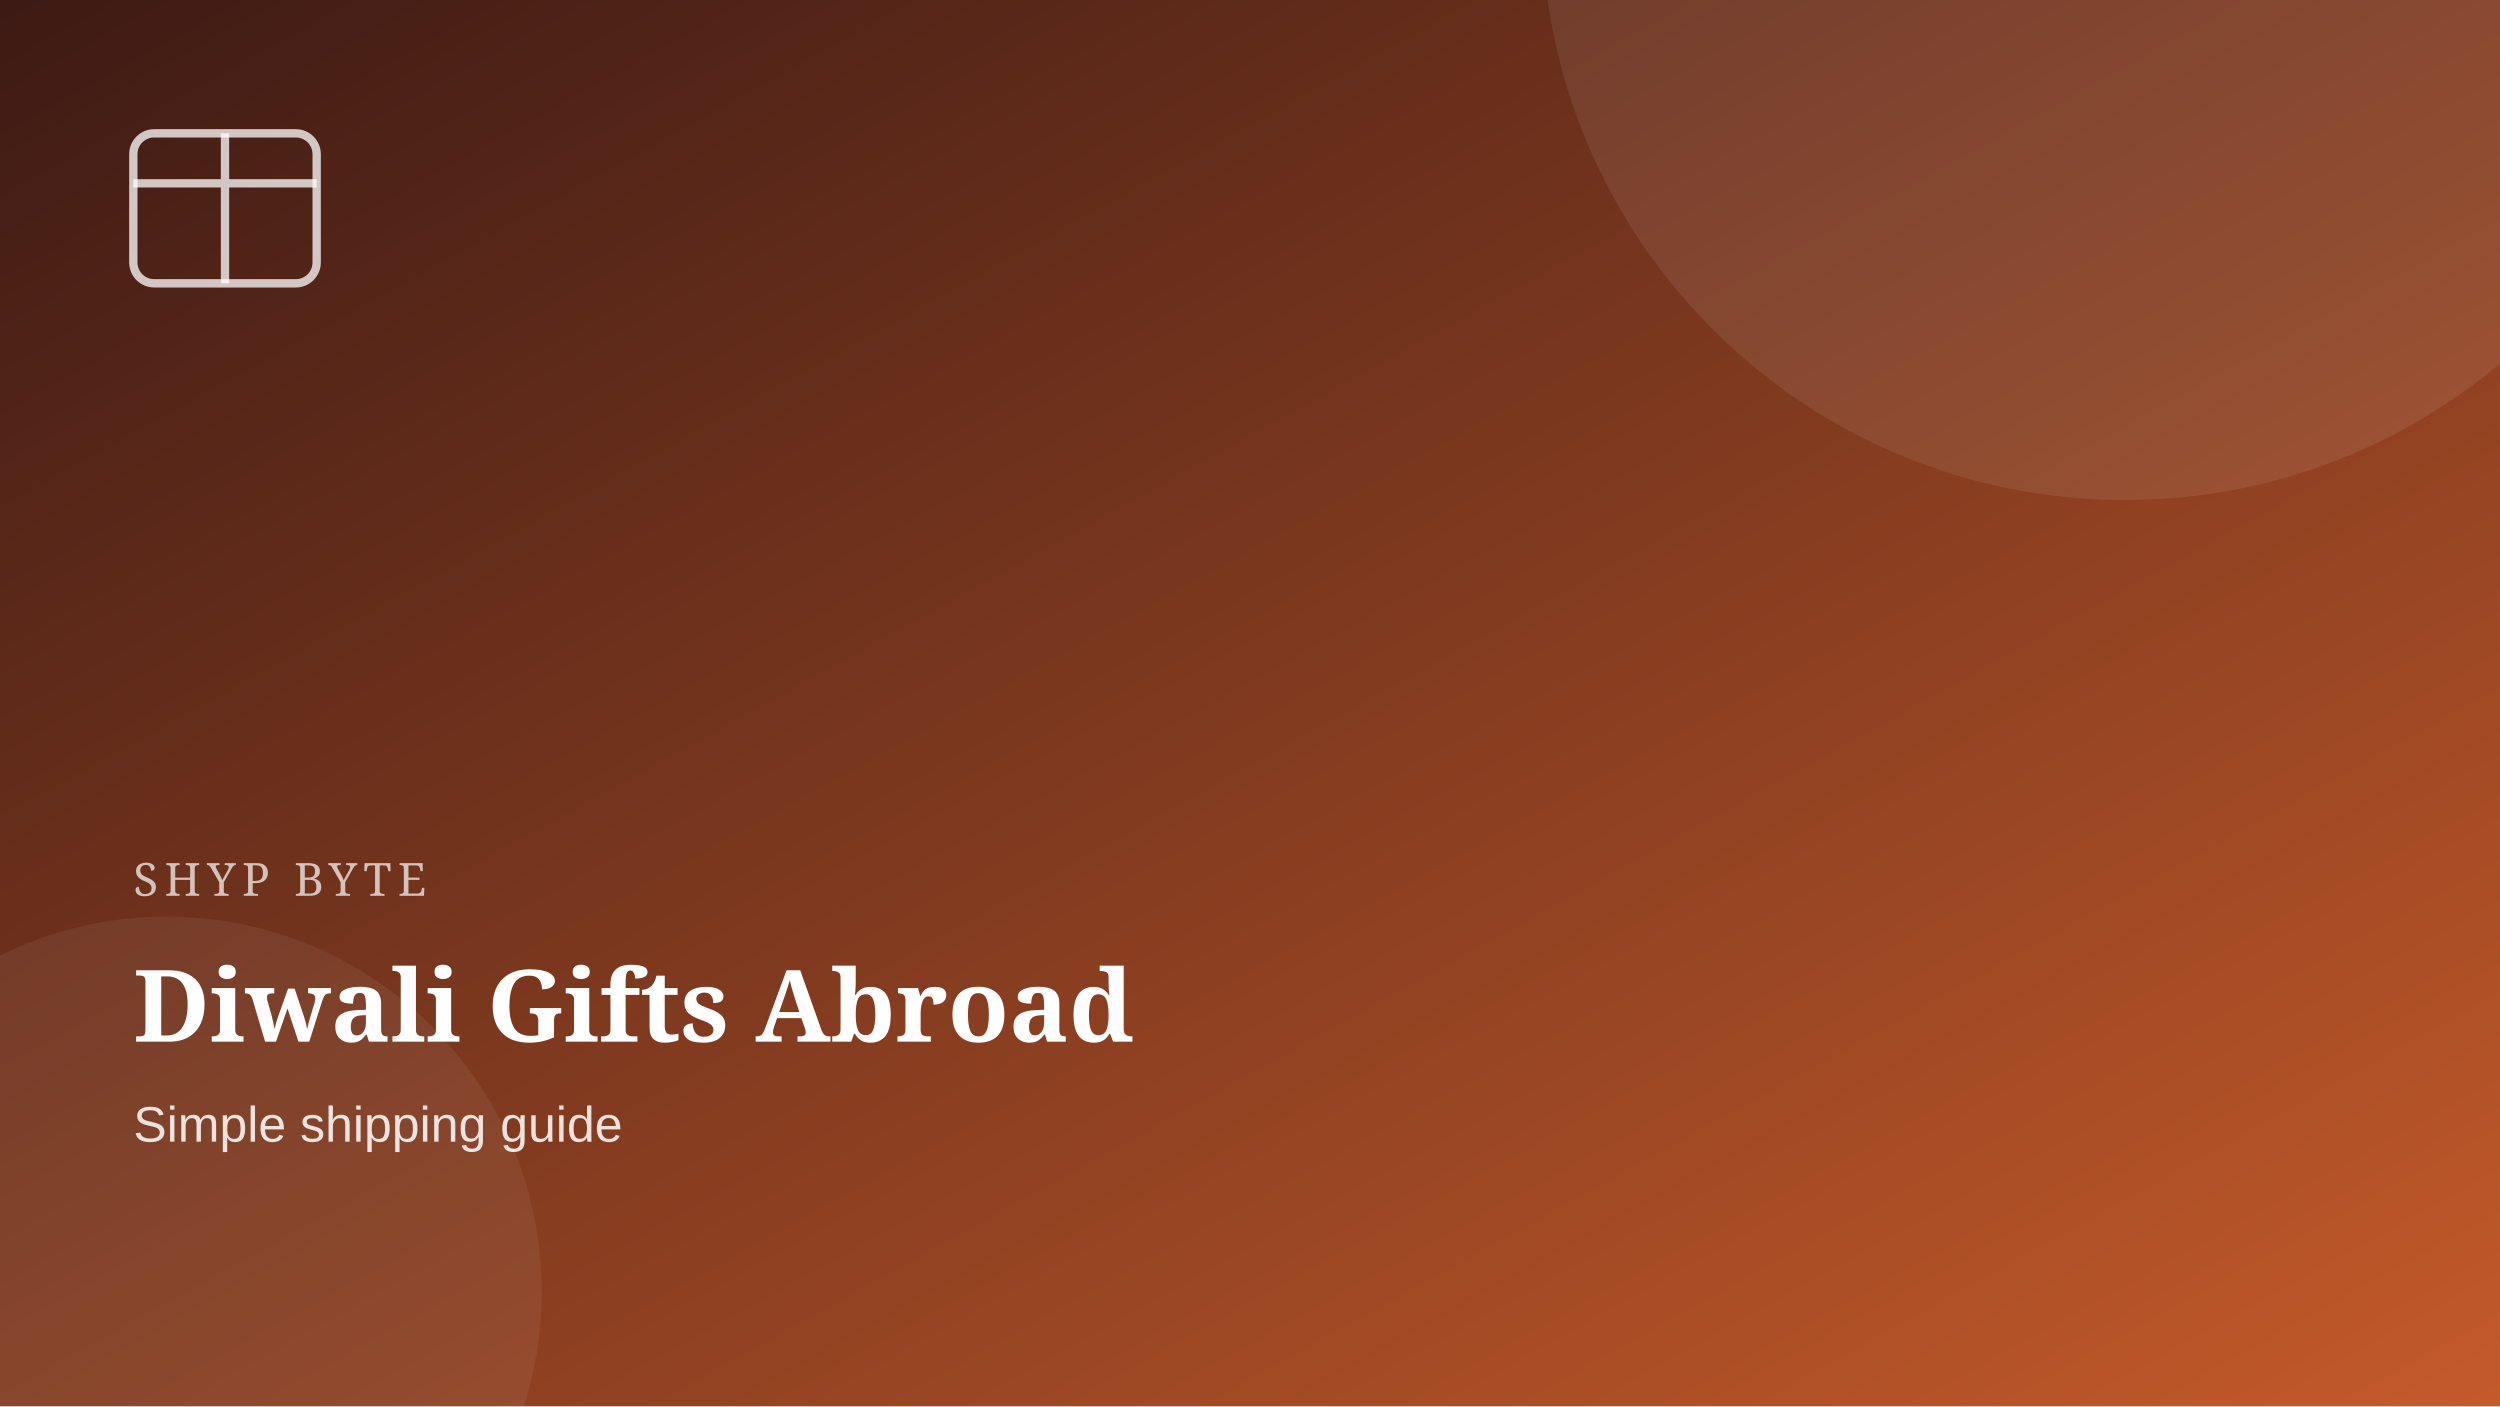
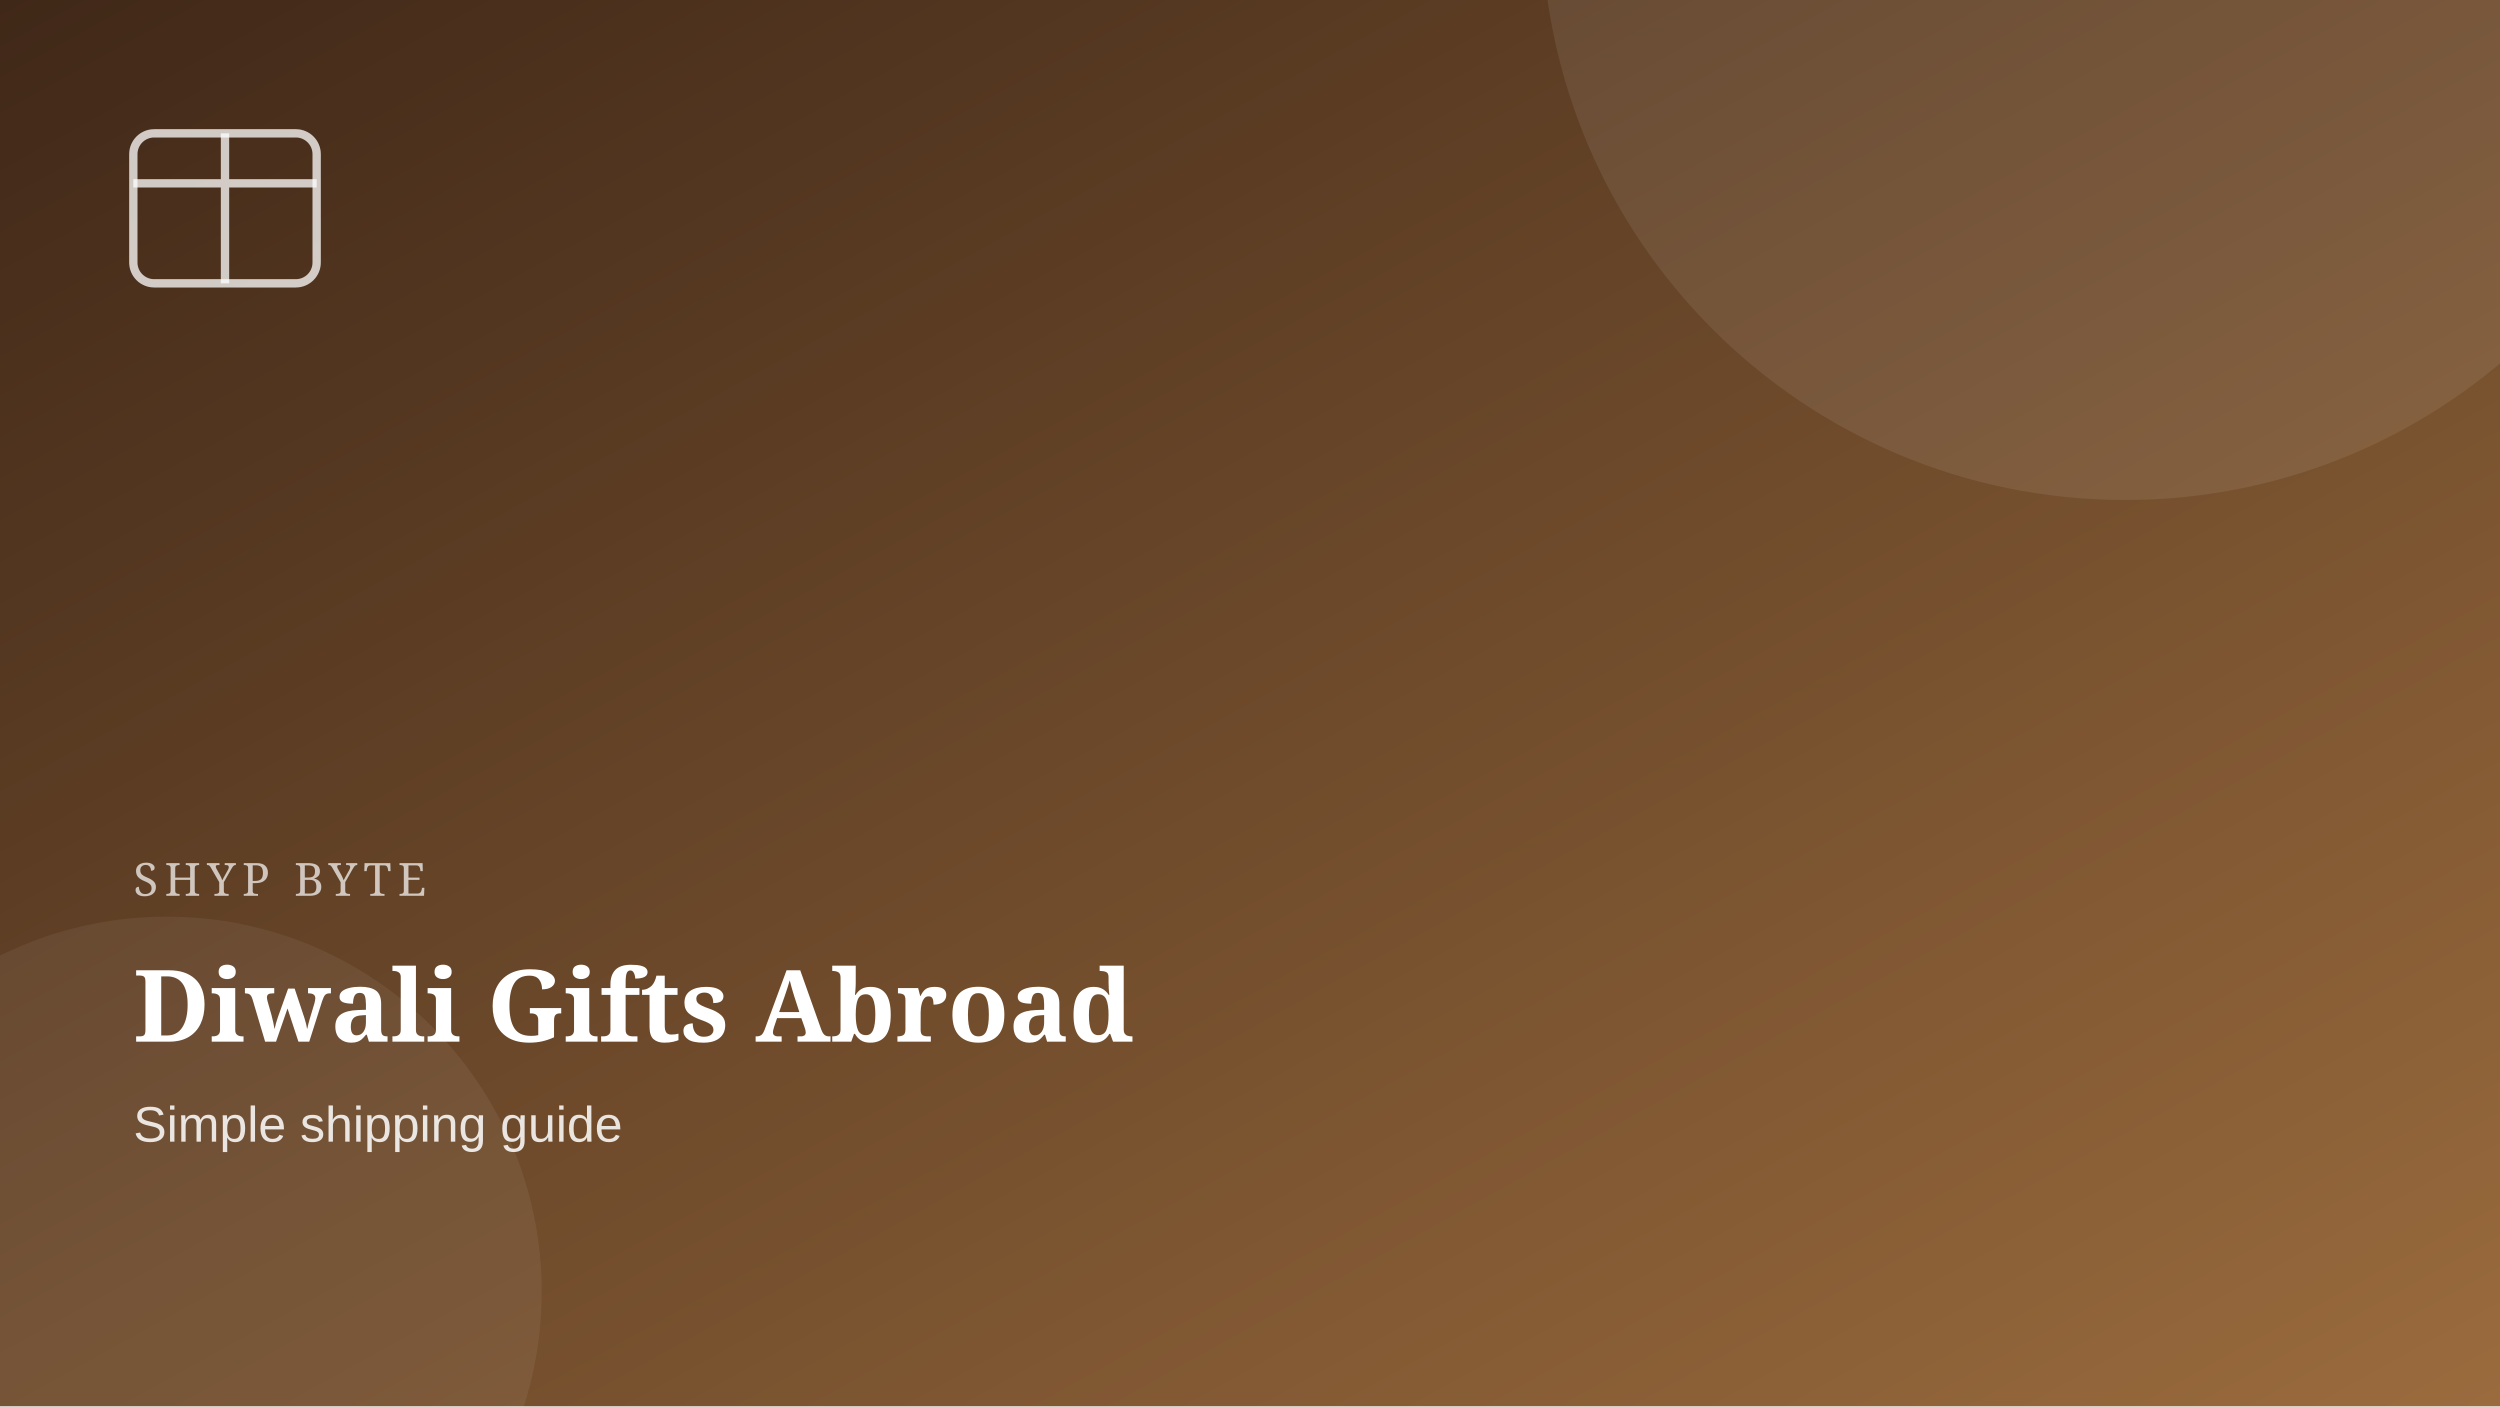
<svg xmlns="http://www.w3.org/2000/svg" width="1200" height="675" viewBox="0 0 1200 675" role="img" aria-label="Diwali Gifts Abroad">
  <defs>
-     <linearGradient id="g5" x1="0" y1="0" x2="1" y2="1">
-       <stop offset="0%" stop-color="#3d1a14" />
-       <stop offset="100%" stop-color="#c45a2a" />
+     <linearGradient id="g14" x1="0" y1="0" x2="1" y2="1">
+       <stop offset="0%" stop-color="#402818" />
+       <stop offset="100%" stop-color="#9a6b3d" />
    </linearGradient>
  </defs>
-   <rect width="1200" height="675" fill="url(#g5)" />
+   <rect width="1200" height="675" fill="url(#g14)" />
  <circle cx="1020" cy="-40" r="280" fill="rgba(255,255,255,0.08)" />
  <circle cx="80" cy="620" r="180" fill="rgba(255,255,255,0.06)" />
  <rect x="64" y="64" width="88" height="72" rx="10" fill="none" stroke="rgba(255,255,255,0.75)" stroke-width="4" />
  <path d="M64 88h88M108 64v72" fill="none" stroke="rgba(255,255,255,0.75)" stroke-width="4" />
  <text x="64" y="430" fill="rgba(255,255,255,0.7)" font-family="Georgia, serif" font-size="22" letter-spacing="3">SHYP BYTE</text>
  <text x="64" y="500" fill="#ffffff" font-family="Georgia, serif" font-size="48" font-weight="700">Diwali Gifts Abroad</text>
  <text x="64" y="548" fill="rgba(255,255,255,0.85)" font-family="Arial, sans-serif" font-size="24">Simple shipping guide</text>
</svg>
